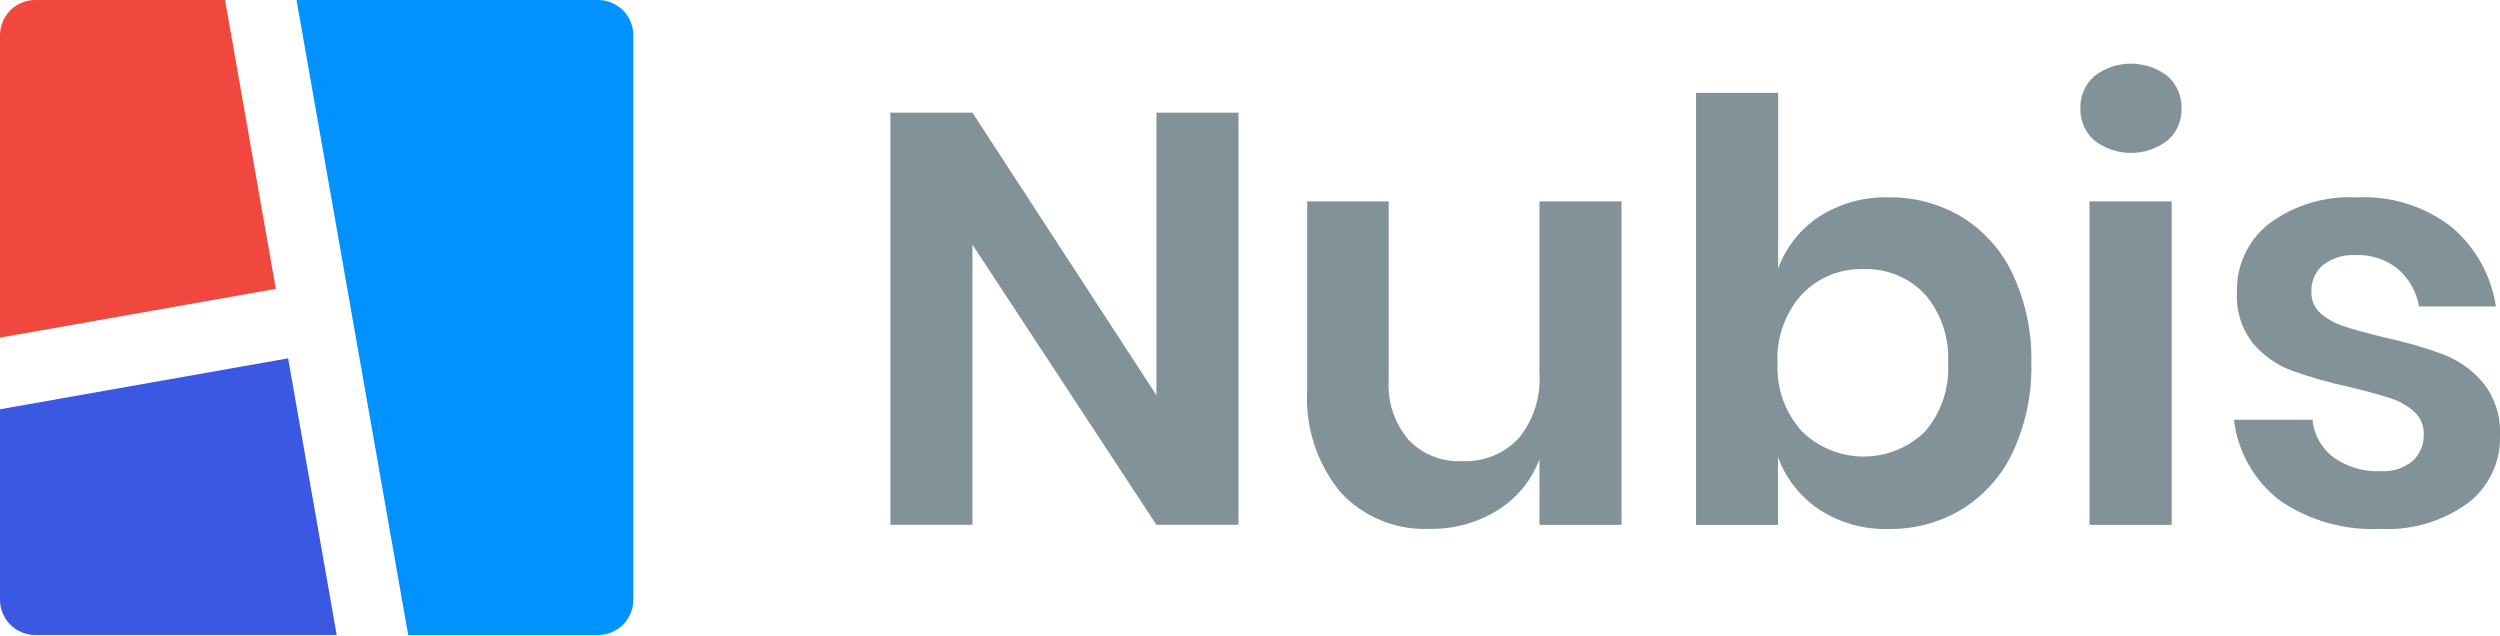
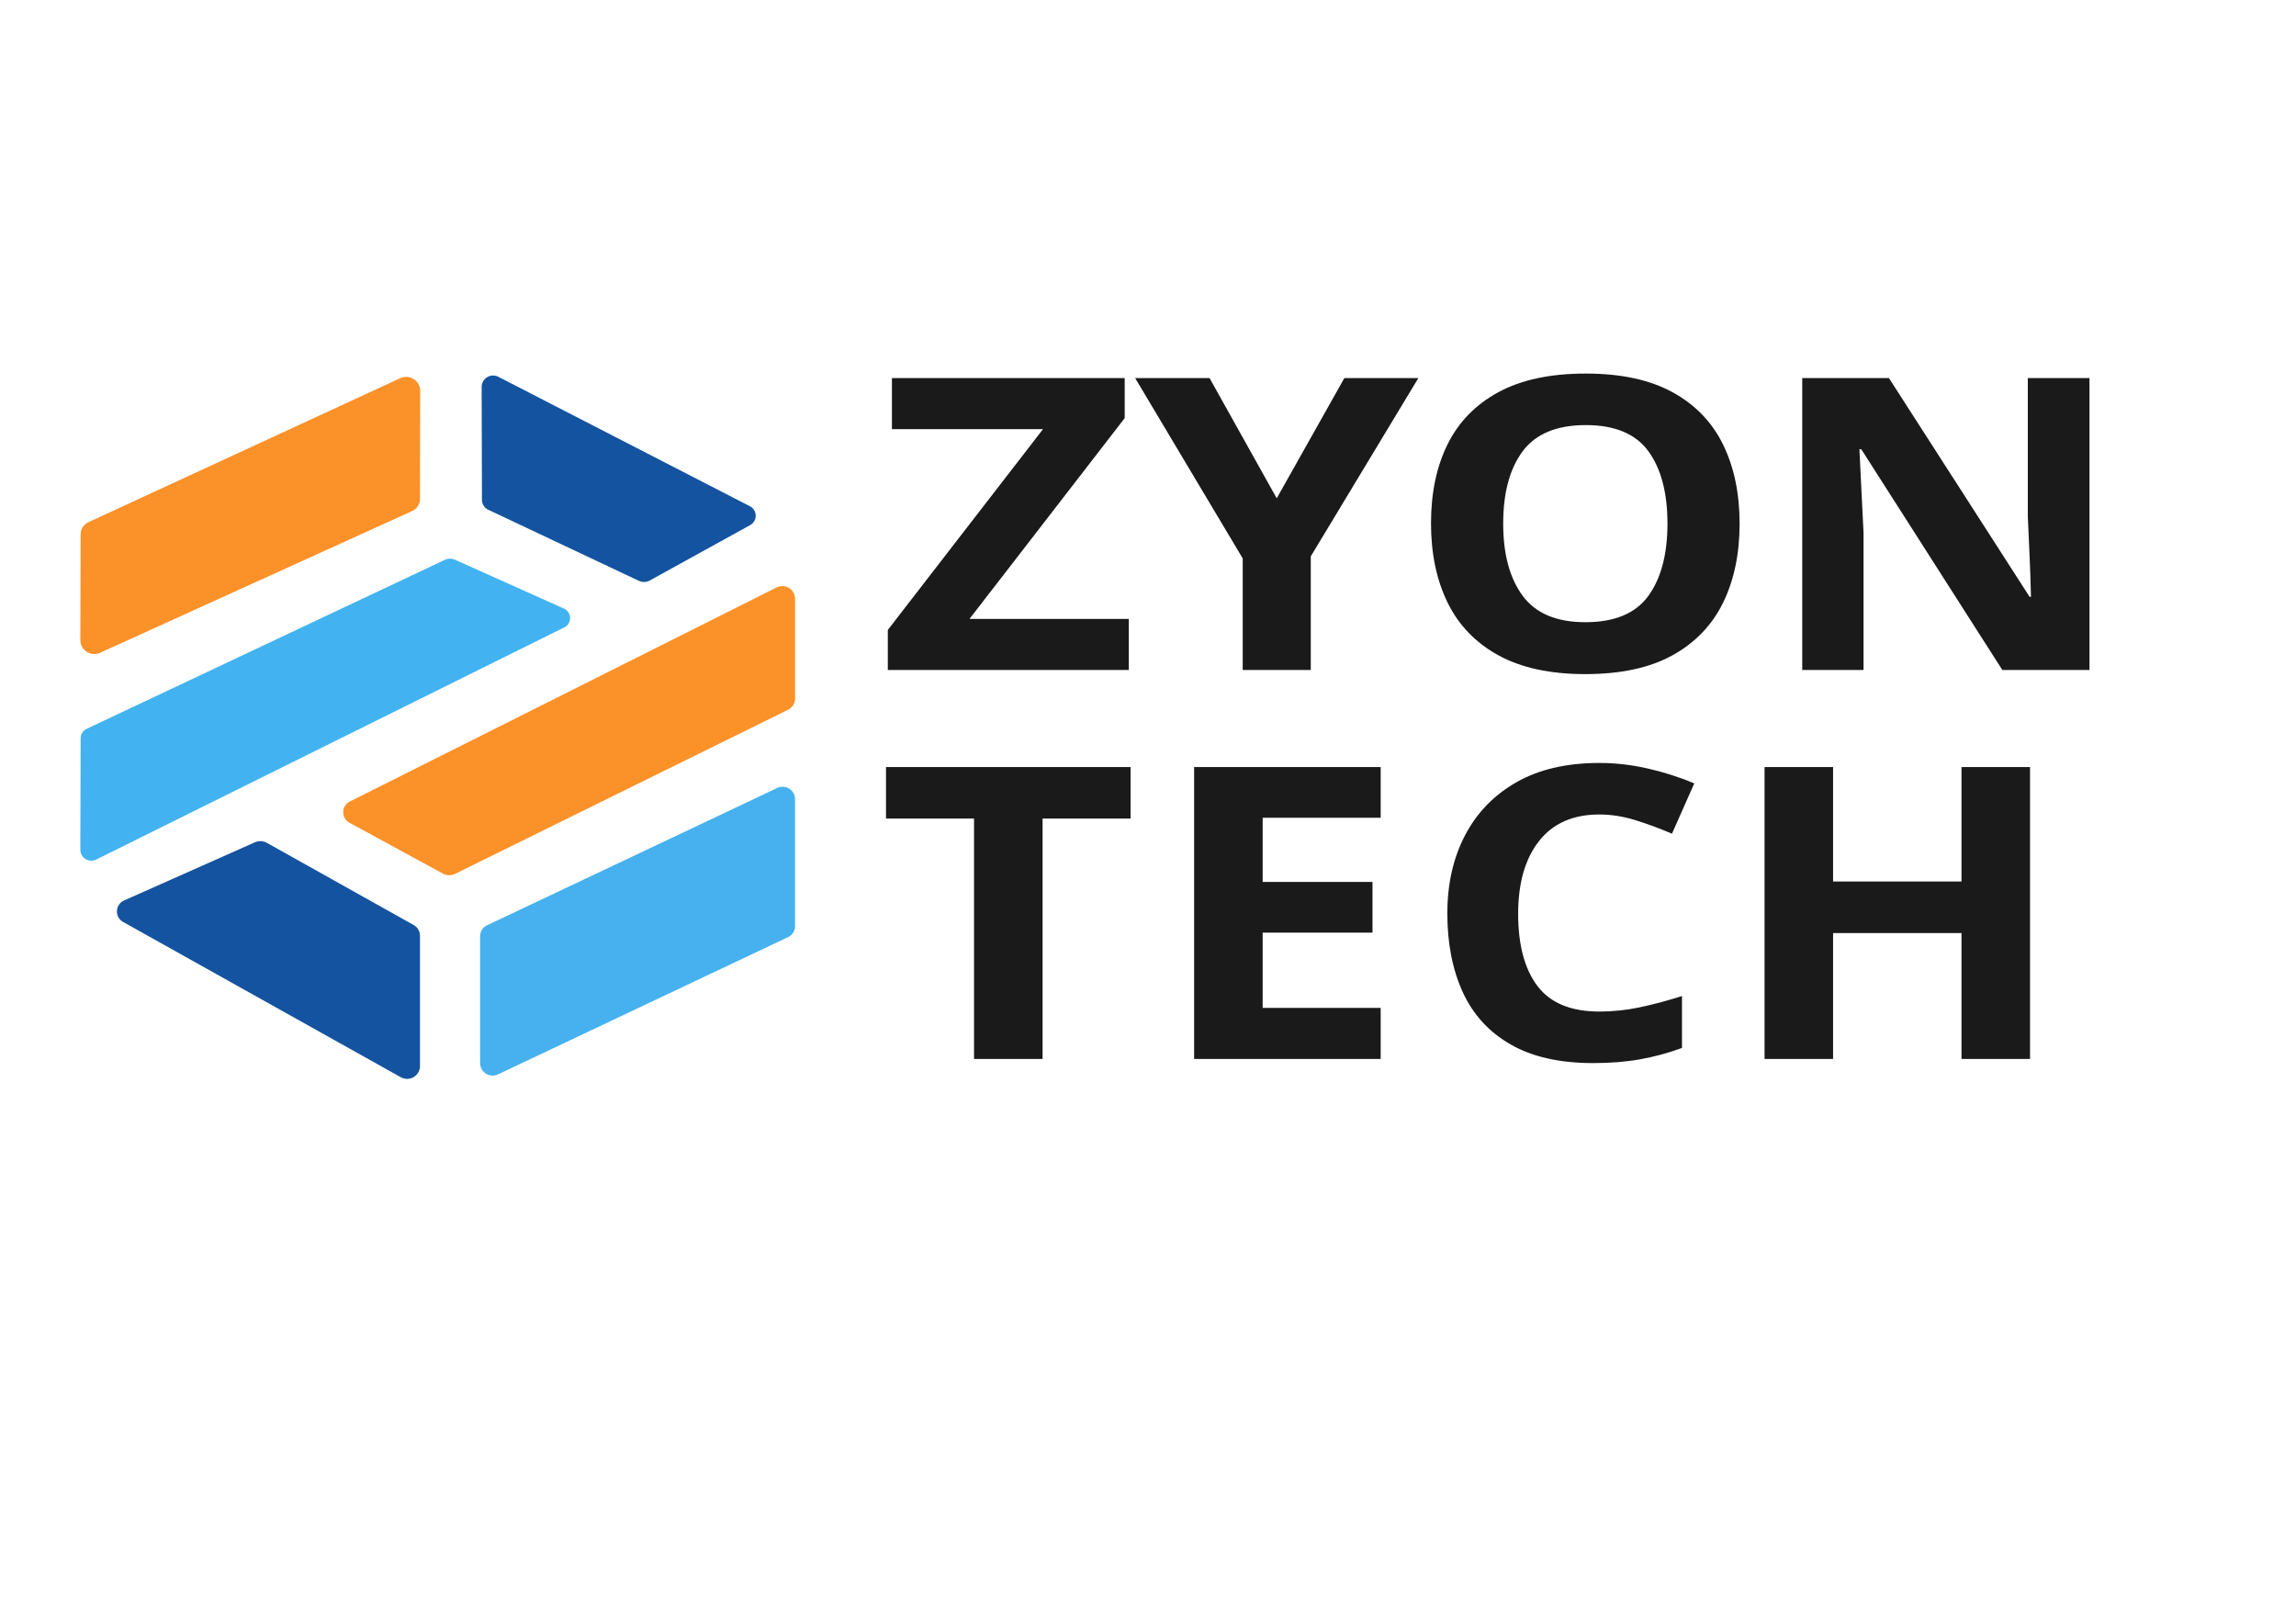
- <svg xmlns="http://www.w3.org/2000/svg" id="Layer_4" data-name="Layer 4" viewBox="0 0 126 32.005">
+ <svg xmlns="http://www.w3.org/2000/svg" id="Layer_1" data-name="Layer 1" viewBox="0 0 841.89 595.28">
  <defs>
-     <style>.cls-1{fill:#3b58e3;}.cls-2{fill:#0092ff;}.cls-3{fill:#f0483e;}.cls-4{fill:#819299;}</style>
+     <style>.cls-1{fill:#fb9129;}.cls-2{fill:#42b3f0;}.cls-3{fill:#14539f;}.cls-4{fill:#46b1ee;}.cls-5{font-size:149.91px;fill:#1a1a1a;font-family:Poppins-SemiBold, Poppins;font-weight:600;letter-spacing:-0.01em;}.cls-6{letter-spacing:0.03em;}.cls-7{letter-spacing:-0.01em;}</style>
  </defs>
-   <path class="cls-1" d="M14.521,18.06L16.97,32.005H1.773A1.776,1.776,0,0,1,0,30.227v-9.6Z" />
-   <path class="cls-2" d="M30.145,0a1.776,1.776,0,0,1,1.773,1.778V30.227a1.776,1.776,0,0,1-1.773,1.778H20.573L14.945,0h15.2Z" />
-   <path class="cls-3" d="M11.343,0L13.9,14.559,0,17.016V1.778A1.776,1.776,0,0,1,1.773,0h9.57Z" />
-   <path class="cls-4" d="M62.42,26.451H58.283L49.011,12.33V26.451H44.875V5.68h4.137l9.272,14.24V5.68H62.42V26.451Z" />
-   <path class="cls-4" d="M81.726,10.152v16.3H77.588v-3.3a5.19,5.19,0,0,1-2.125,2.575,6.315,6.315,0,0,1-3.419.927A5.748,5.748,0,0,1,67.555,24.8a7.455,7.455,0,0,1-1.673-5.179V10.152H69.99v9a4.264,4.264,0,0,0,1,3.016,3.506,3.506,0,0,0,2.7,1.074A3.679,3.679,0,0,0,76.533,22.1a4.7,4.7,0,0,0,1.055-3.3V10.152h4.138Z" />
-   <path class="cls-4" d="M98.889,10.946a6.752,6.752,0,0,1,2.567,2.9,10.075,10.075,0,0,1,.924,4.457,10.077,10.077,0,0,1-.924,4.458,6.742,6.742,0,0,1-2.567,2.9,6.96,6.96,0,0,1-3.7,1,6.1,6.1,0,0,1-3.508-.985,5.394,5.394,0,0,1-2.068-2.634v3.413H85.48V4.68h4.138v8.855a5.319,5.319,0,0,1,2.068-2.618,6.164,6.164,0,0,1,3.508-.971A6.981,6.981,0,0,1,98.889,10.946Zm-8.083,3.9A4.805,4.805,0,0,0,89.589,18.3a4.768,4.768,0,0,0,1.218,3.429,4.437,4.437,0,0,0,6.206.029A4.858,4.858,0,0,0,98.185,18.3a4.915,4.915,0,0,0-1.172-3.472A4.045,4.045,0,0,0,93.9,13.565,4.086,4.086,0,0,0,90.807,14.845Z" />
-   <path class="cls-4" d="M105.551,3.841a3.018,3.018,0,0,1,3.7,0,2.094,2.094,0,0,1,.7,1.633,2.059,2.059,0,0,1-.7,1.6,3.018,3.018,0,0,1-3.7,0,2.059,2.059,0,0,1-.7-1.6A2.094,2.094,0,0,1,105.551,3.841Zm3.9,6.311v16.3h-4.138v-16.3h4.138Z" />
-   <path class="cls-4" d="M123.564,11.446a6.5,6.5,0,0,1,2.23,4h-3.873a3.238,3.238,0,0,0-1.055-1.883,3.171,3.171,0,0,0-2.142-.706,2.46,2.46,0,0,0-1.645.5,1.682,1.682,0,0,0-.585,1.353,1.375,1.375,0,0,0,.468,1.088,3.362,3.362,0,0,0,1.175.648q0.7,0.235,2.025.559a20.889,20.889,0,0,1,3.006.868,4.991,4.991,0,0,1,2,1.441A3.989,3.989,0,0,1,126,21.978a4.116,4.116,0,0,1-1.628,3.384,6.855,6.855,0,0,1-4.386,1.294,8.272,8.272,0,0,1-5.076-1.427,6.007,6.007,0,0,1-2.319-4.075h3.961a2.684,2.684,0,0,0,1.058,1.9,3.807,3.807,0,0,0,2.376.692,2.3,2.3,0,0,0,1.614-.515,1.742,1.742,0,0,0,.556-1.338,1.483,1.483,0,0,0-.482-1.148,3.292,3.292,0,0,0-1.2-.676q-0.72-.235-2.039-0.559a22.931,22.931,0,0,1-2.949-.838,4.7,4.7,0,0,1-1.936-1.368,3.841,3.841,0,0,1-.807-2.589,4.24,4.24,0,0,1,1.614-3.442,6.833,6.833,0,0,1,4.458-1.324A7.161,7.161,0,0,1,123.564,11.446Z" />
+   <path class="cls-1" d="M151,187.41,36.8,239.27a5.12,5.12,0,0,1-7.34-4.44l.1-39a4.92,4.92,0,0,1,2.91-4.41l114.22-52.74a5.13,5.13,0,0,1,7.38,4.43L154,183A4.88,4.88,0,0,1,151,187.41Z" />
+   <path class="cls-2" d="M206.93,230,35.38,315.08a4.05,4.05,0,0,1-5.93-3.44l.12-41a3.84,3.84,0,0,1,2.25-3.46l131.43-62a4.24,4.24,0,0,1,3.52,0l40,17.93A3.8,3.8,0,0,1,206.93,230Z" />
+   <path class="cls-3" d="M179,186.87l55.25,26.07a4.37,4.37,0,0,0,4-.12L275,192.55a3.92,3.92,0,0,0-.11-7l-92.1-47.38a4.19,4.19,0,0,0-6.18,3.53l.11,41.58A4,4,0,0,0,179,186.87Z" />
+   <path class="cls-1" d="M284.68,215.41,128.34,293.82a4.37,4.37,0,0,0-.15,7.83l34.21,18.63a4.88,4.88,0,0,0,4.46.09L289,260.19a4.46,4.46,0,0,0,2.53-4V219.36A4.67,4.67,0,0,0,284.68,215.41Z" />
+   <path class="cls-3" d="M97.85,309l53.77,30.09A4.47,4.47,0,0,1,154,343v48a4.73,4.73,0,0,1-7.11,3.89L45.24,338.06a4.41,4.41,0,0,1,.39-8l47.84-21.26A4.93,4.93,0,0,1,97.85,309Z" />
+   <path class="cls-4" d="M289,343.55,182.66,393.86a4.58,4.58,0,0,1-6.61-3.92v-46.8a4.36,4.36,0,0,1,2.54-3.92l106.32-50.3a4.57,4.57,0,0,1,6.62,3.91v46.8A4.37,4.37,0,0,1,289,343.55Z" />
+   <text class="cls-5" transform="translate(321.55 245.64) scale(1.11 1)">ZYON<tspan class="cls-6">
+       <tspan x="0" y="142.6">TECH</tspan>
+       <tspan class="cls-7" x="409.26" y="142.6"> </tspan>
+     </tspan>
+   </text>
</svg>
